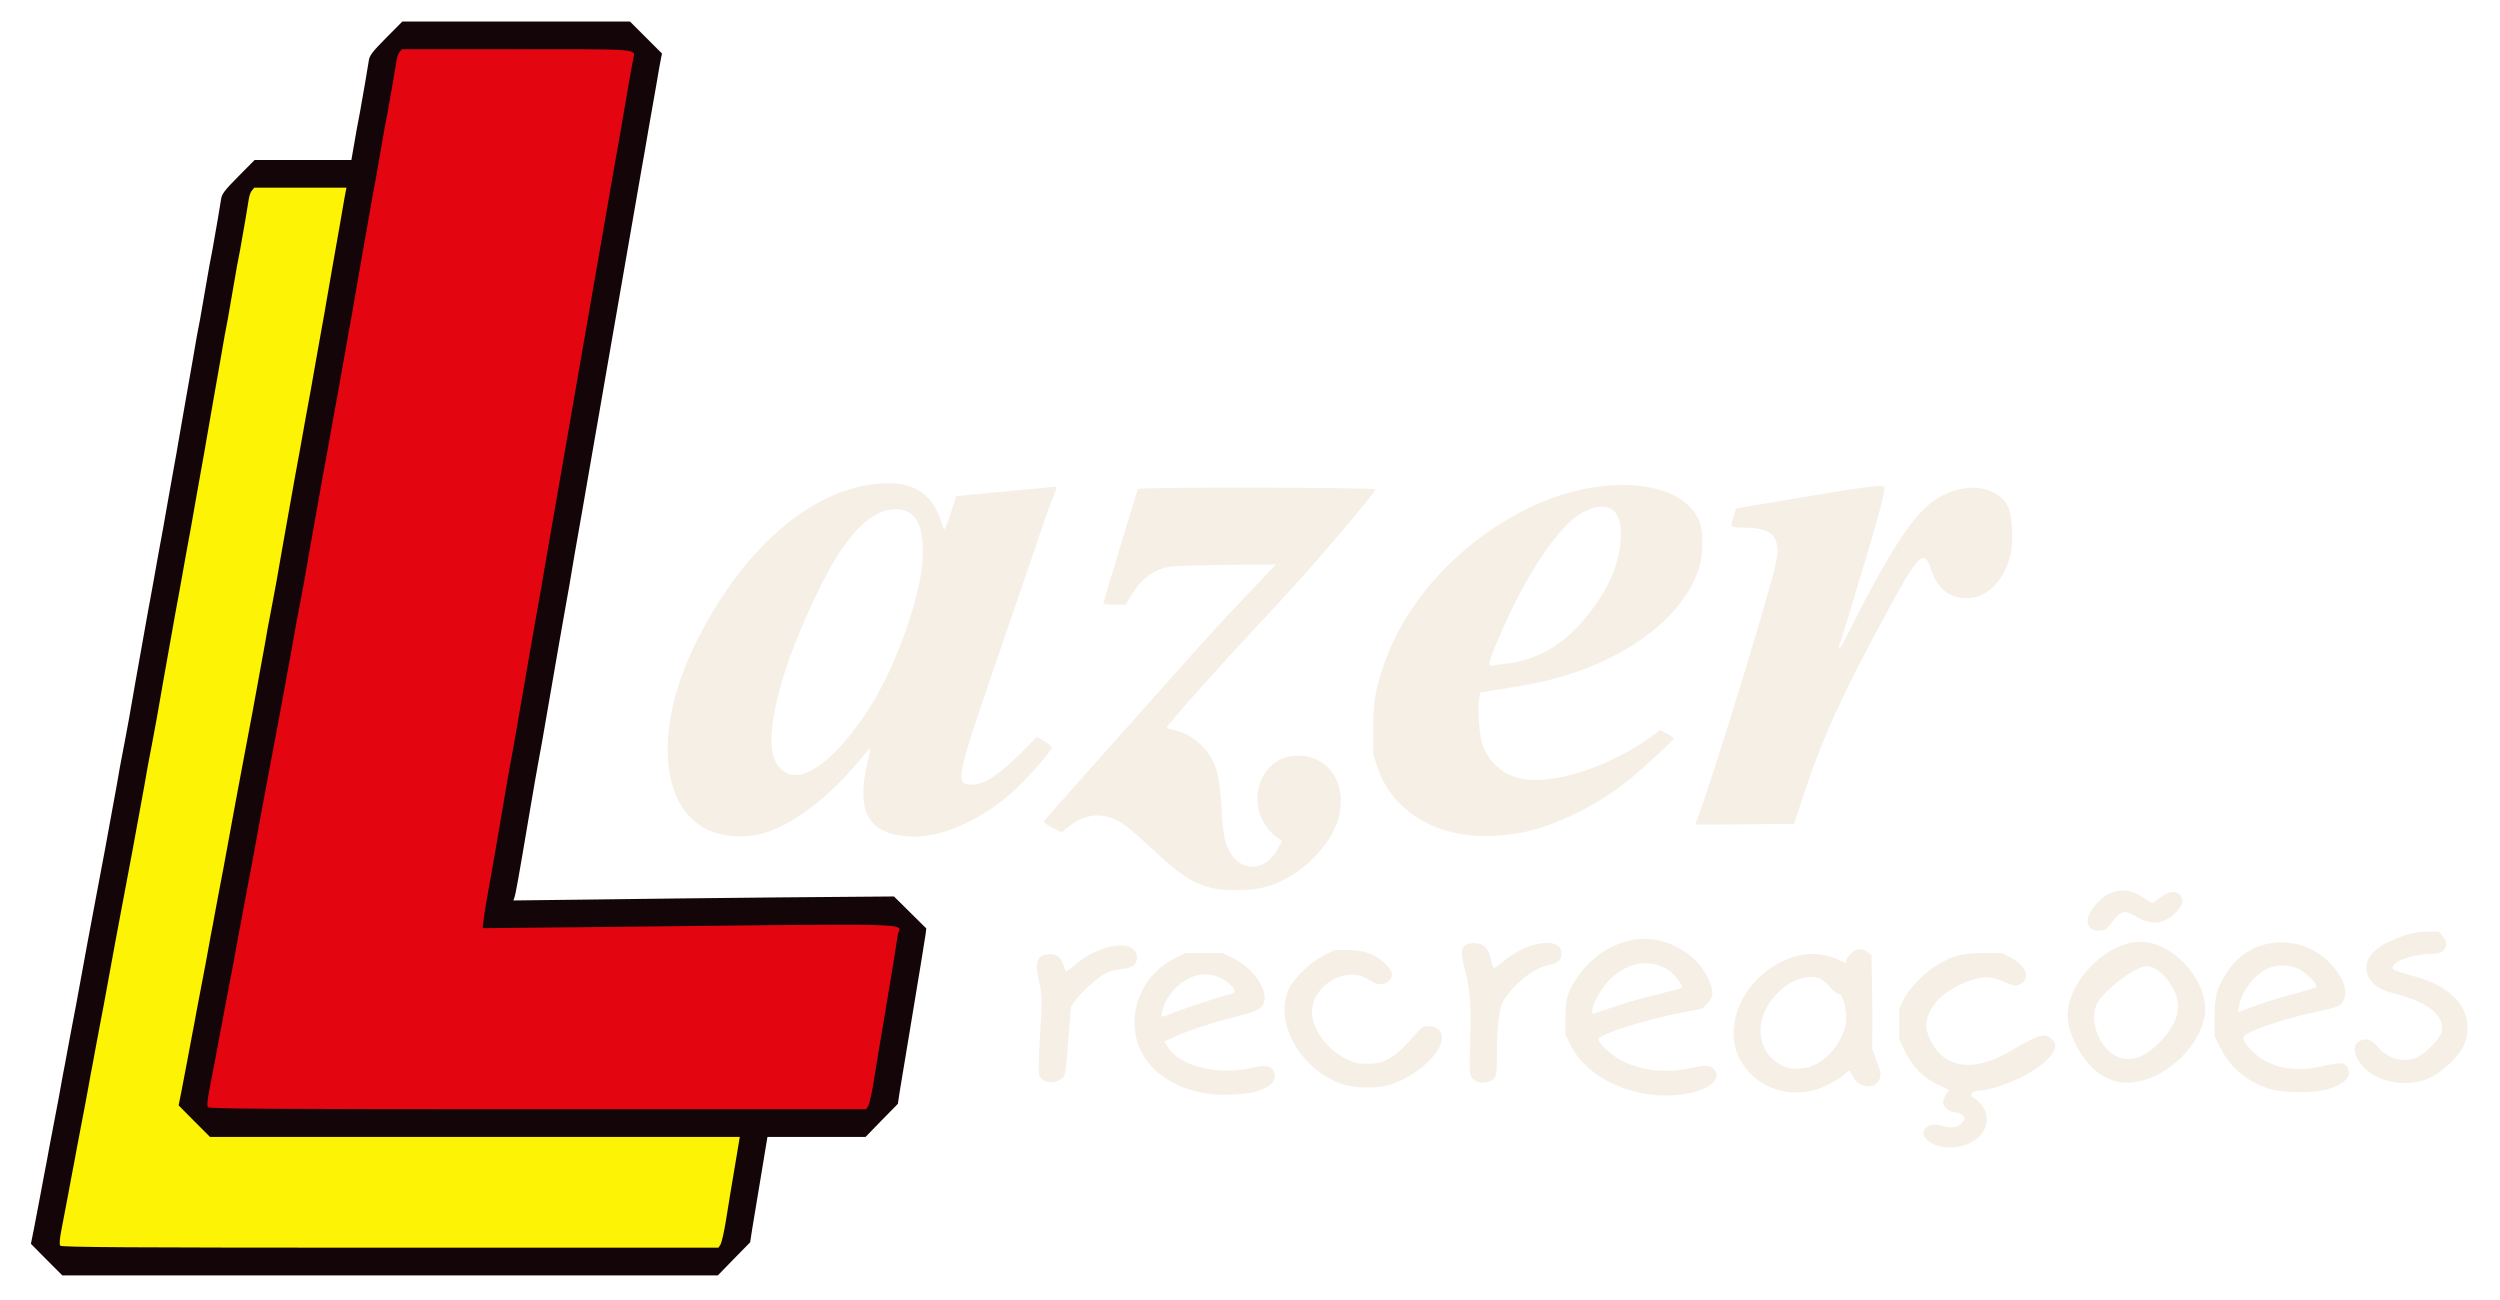
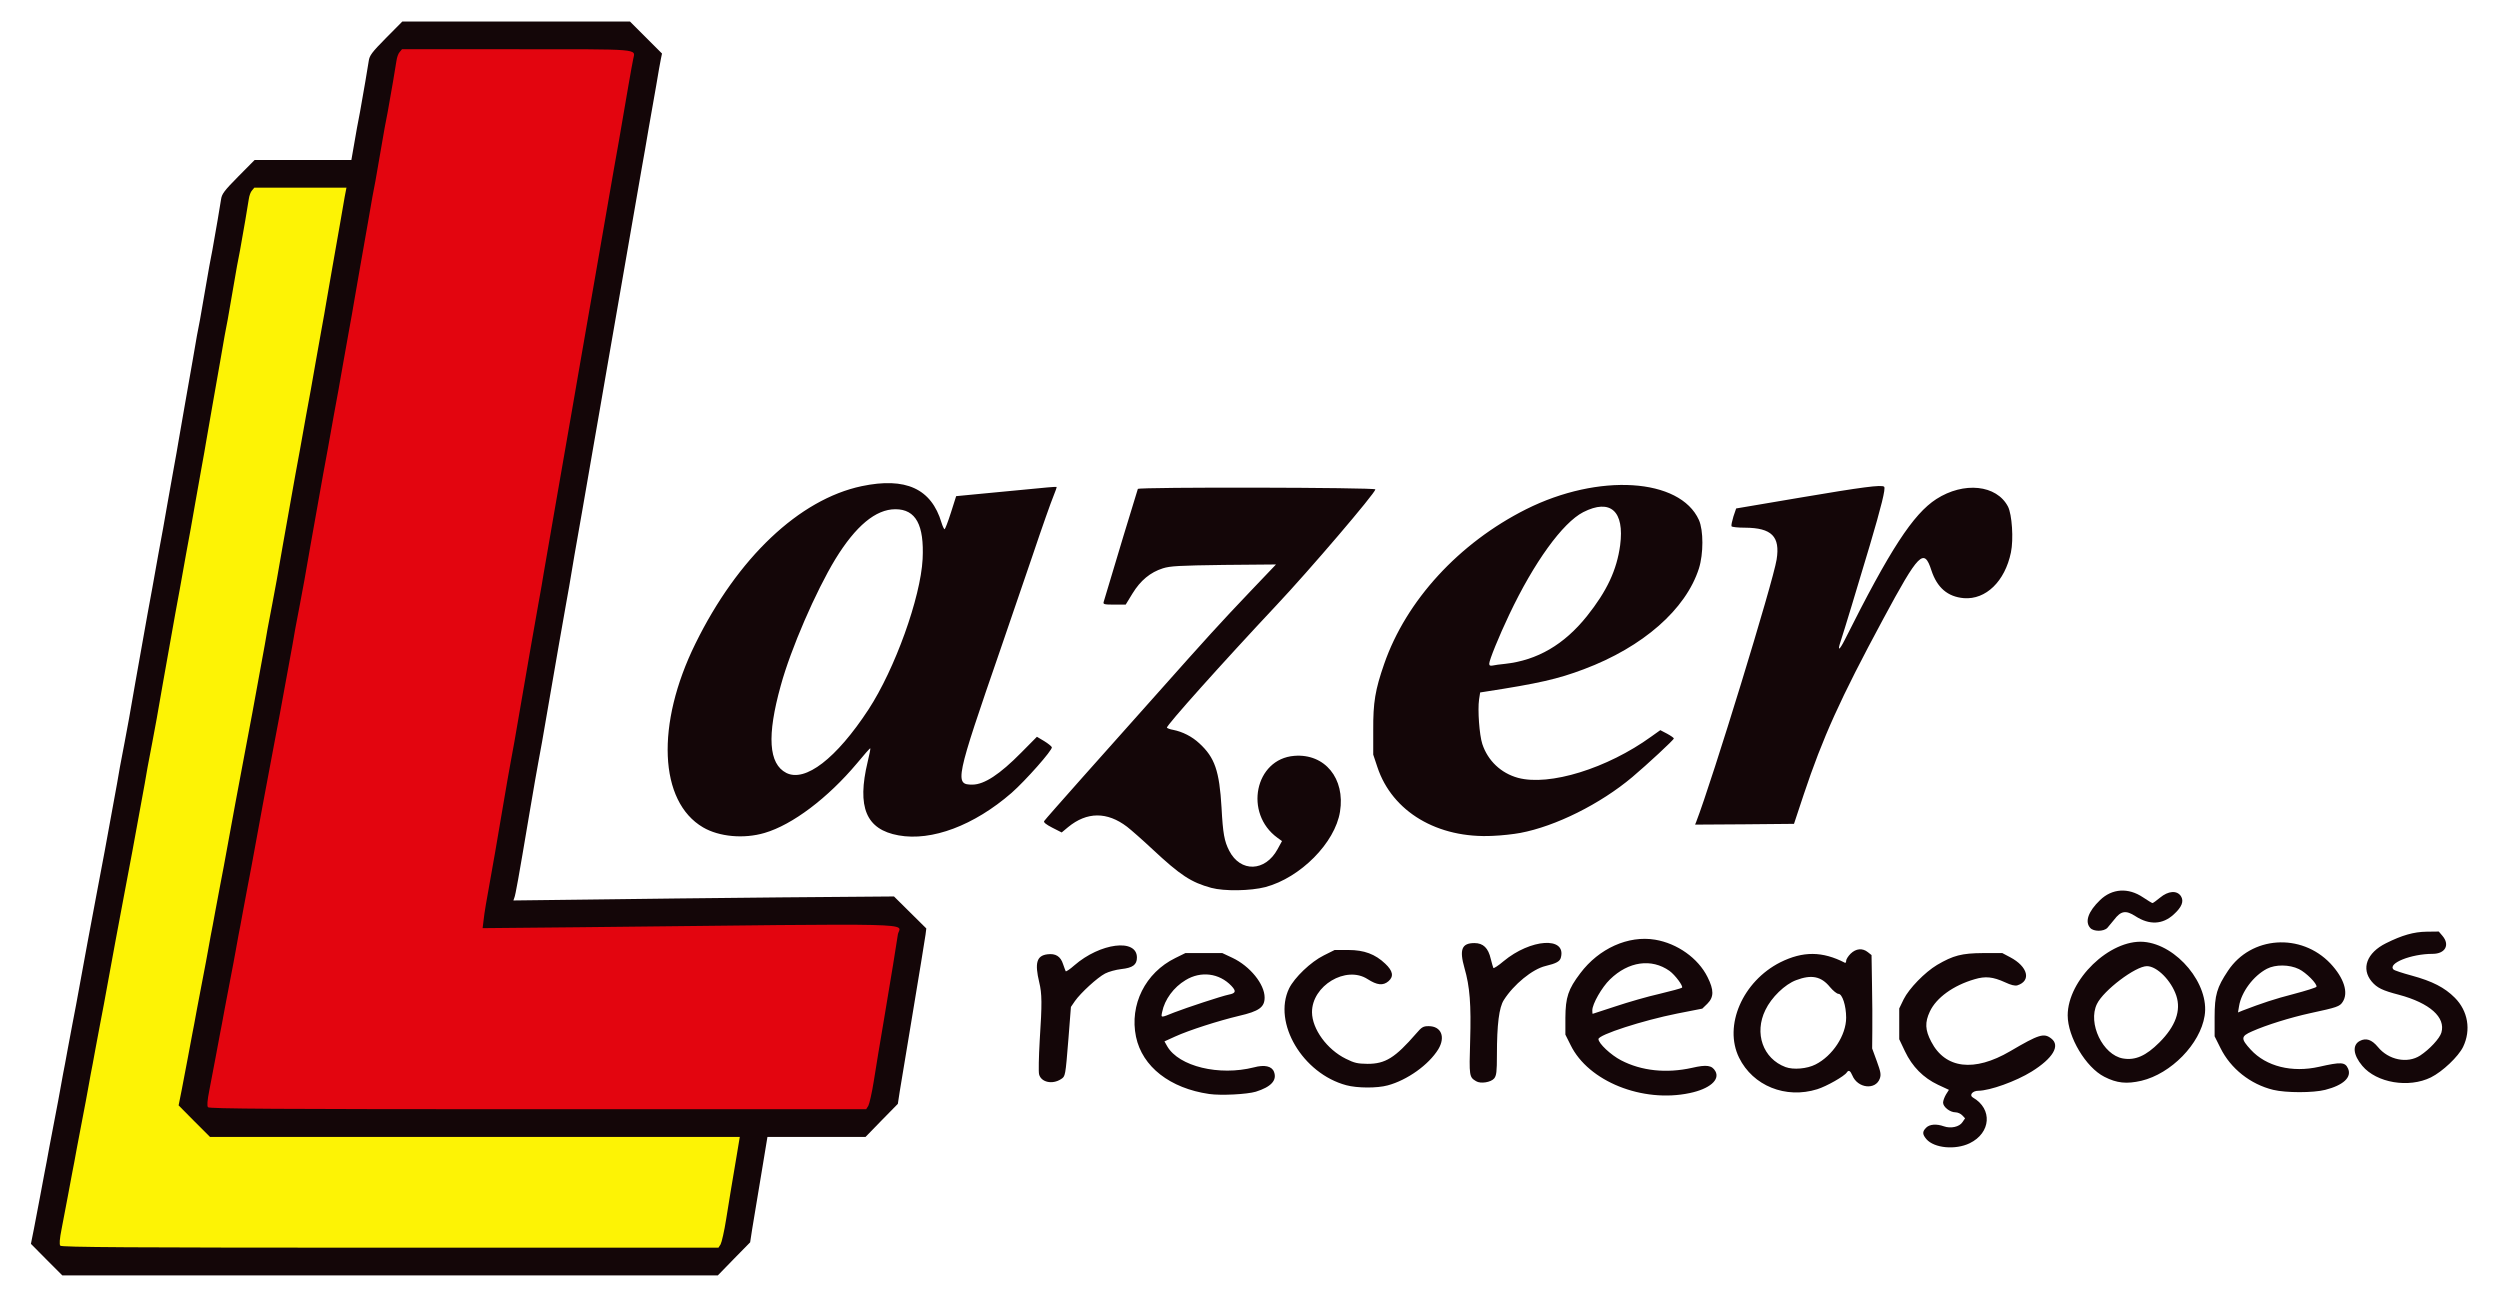
<svg xmlns="http://www.w3.org/2000/svg" viewBox="10 55 1625 845">
  <g transform="translate(-96 90)">
    <path fill="#140608" fill-rule="evenodd" d="M583.1 783.2L593.6 772.5L594.9 764.0C595.7 759.3 598.7 740.9 601.7 723.0C608.0 685.0 610.8 668.0 611.6 662.5L612.1 658.5L601.6 648.1L591.1 637.7L517.3 638.3C476.7 638.7 421.0 639.3 393.6 639.7L343.7 640.3L344.3 638.6C345.1 636.7 347.0 626.1 354.0 584.5C356.7 568.5 359.4 553.0 360.0 550.0C361.1 544.4 362.5 536.6 368.0 504.5C369.7 494.6 372.0 481.3 373.1 475.0C375.0 464.2 375.5 461.4 378.0 447.2C378.6 444.1 379.5 439.0 380.0 436.0C380.5 433.0 382.0 423.9 383.4 415.8C384.8 407.6 387.1 394.4 388.6 386.2C393.6 357.3 395.1 348.4 396.0 343.5C396.5 340.8 398.0 332.0 399.4 324.0C400.8 316.0 403.1 302.8 404.5 294.5C408.9 269.5 412.9 246.5 416.5 225.5C419.7 206.7 422.6 190.1 427.1 164.5C428.2 158.4 430.2 147.1 431.5 139.2C432.9 131.4 435.1 118.6 436.5 110.8C437.8 102.9 439.2 95.0 439.6 93.2L440.3 89.8L429.9 79.4L419.5 69.0L345.5 69.0L271.5 69.0L260.8 79.8C251.7 89.0 250.2 91.1 249.7 94.5C249.2 98.2 246.2 115.4 244.0 127.8C243.4 130.6 242.6 135.4 242.0 138.3C241.5 141.1 240.1 148.9 239.0 155.5C237.9 162.1 236.5 169.9 236.0 172.8C235.4 175.6 234.6 180.4 234.0 183.2C233.5 186.1 232.2 193.7 231.1 200.0C230.0 206.3 227.7 219.4 226.0 229.0C224.3 238.6 222.5 249.0 222.0 252.0C221.5 255.0 220.2 262.7 219.0 269.0C217.9 275.3 216.0 285.7 214.9 292.0C213.8 298.3 212.5 305.8 212.0 308.5C211.5 311.2 210.2 318.6 209.0 324.8C207.9 330.9 206.1 341.1 205.0 347.2C203.8 353.4 202.5 360.8 202.0 363.5C199.1 379.9 196.6 393.5 193.9 409.0C189.9 432.3 189.4 434.7 187.0 447.5C185.8 453.6 184.5 460.9 183.9 463.8C183.4 466.6 182.6 471.4 182.1 474.2C176.1 507.4 170.9 535.4 169.0 545.0C168.5 547.5 165.8 561.9 163.0 577.0C155.3 619.2 154.0 626.1 153.0 631.0C152.5 633.5 151.2 640.7 150.0 647.0C148.9 653.3 147.5 660.5 147.0 663.0C146.6 665.5 145.7 670.2 145.1 673.5C144.5 676.8 143.2 684.0 142.1 689.5C141.0 695.0 139.2 704.7 138.0 711.0C136.9 717.3 135.5 724.5 135.0 727.0C134.5 729.5 133.2 736.5 132.1 742.5C130.9 748.5 129.1 758.0 128.1 763.5L126.1 773.5L136.3 783.8L146.5 794.0L359.5 794.0L572.6 794.0L583.1 783.2Z" />
    <path fill="#FDF305" fill-rule="evenodd" d="M574.4 773.8C575.1 772.5 576.8 765.2 578.0 757.5C579.2 749.8 582.2 731.6 584.7 717.0C589.3 689.6 592.6 669.5 593.6 662.5C594.8 654.7 616.7 655.2 387.1 657.7L323.7 658.3L324.3 653.4C324.9 647.9 326.0 641.6 329.0 625.0C330.2 618.7 333.3 600.5 336.0 584.5C338.7 568.5 341.4 553.0 342.0 550.0C343.1 544.4 344.5 536.6 350.0 504.5C351.7 494.6 354.0 481.3 355.1 475.0C357.0 464.2 357.5 461.4 360.0 447.2C360.6 444.1 361.5 439.0 362.0 436.0C362.5 433.0 364.0 423.8 365.5 415.5C366.9 407.2 369.2 394.0 370.6 386.0C375.7 356.5 377.1 348.4 378.0 343.5C378.5 340.8 380.0 332.0 381.4 324.0C382.8 316.0 385.1 302.8 386.5 294.5C390.9 269.5 394.9 246.5 398.5 225.5C401.7 206.7 404.6 190.1 409.1 164.5C411.0 154.2 412.2 147.2 418.4 111.0C419.8 103.0 421.2 95.0 421.6 93.3C423.0 86.6 427.5 87.0 345.5 87.0L271.3 87.0L269.8 88.8C268.9 89.7 268.0 92.3 267.7 94.5C267.2 98.3 264.1 116.0 262.0 127.8C261.4 130.6 260.6 135.4 260.0 138.2C259.5 141.1 258.1 148.9 257.0 155.5C255.9 162.1 254.5 169.9 254.0 172.8C253.4 175.6 252.6 180.4 252.0 183.3C251.5 186.1 250.2 193.7 249.1 200.0C248.0 206.3 245.7 219.4 244.0 229.0C242.3 238.6 240.5 249.0 240.0 252.0C239.5 255.0 238.2 262.7 237.0 269.0C235.9 275.3 234.0 285.7 232.9 292.0C231.8 298.3 230.5 305.8 230.0 308.5C229.5 311.2 228.2 318.6 227.0 324.8C225.9 330.9 224.1 341.1 223.0 347.2C221.8 353.4 220.5 360.8 220.0 363.5C217.1 379.9 214.6 393.5 211.9 409.0C207.9 432.3 207.4 434.7 205.0 447.5C203.8 453.6 202.5 460.9 201.9 463.8C201.4 466.6 200.6 471.4 200.1 474.2C194.1 507.4 188.9 535.4 187.0 545.0C186.5 547.5 183.8 561.9 181.0 577.0C173.3 619.2 172.0 626.1 171.0 631.0C170.5 633.5 169.2 640.7 168.0 647.0C166.9 653.3 165.5 660.5 165.0 663.0C164.6 665.5 163.7 670.2 163.1 673.5C162.5 676.8 161.2 684.0 160.1 689.5C159.0 695.0 157.2 704.7 156.0 711.0C154.9 717.3 153.5 724.5 153.0 727.0C152.5 729.5 151.2 736.5 150.1 742.5C148.9 748.5 147.1 758.0 146.1 763.5C144.7 770.5 144.5 773.9 145.2 774.7C146.0 775.7 189.3 776.0 359.6 776.0L573.0 776.0L574.4 773.8Z" />
  </g>
  <path fill="#140608" fill-rule="evenodd" d="M583.1 783.2L593.6 772.5L594.9 764.0C595.7 759.3 598.7 740.9 601.7 723.0C608.0 685.0 610.8 668.0 611.6 662.5L612.1 658.5L601.6 648.1L591.1 637.7L517.3 638.3C476.7 638.7 421.0 639.3 393.6 639.7L343.7 640.3L344.3 638.6C345.1 636.7 347.0 626.1 354.0 584.5C356.7 568.5 359.4 553.0 360.0 550.0C361.1 544.4 362.5 536.6 368.0 504.5C369.7 494.6 372.0 481.3 373.1 475.0C375.0 464.2 375.5 461.4 378.0 447.2C378.6 444.1 379.5 439.0 380.0 436.0C380.5 433.0 382.0 423.9 383.4 415.8C384.8 407.6 387.1 394.4 388.6 386.2C393.6 357.3 395.1 348.4 396.0 343.5C396.5 340.8 398.0 332.0 399.4 324.0C400.8 316.0 403.1 302.8 404.5 294.5C408.9 269.5 412.9 246.5 416.5 225.5C419.7 206.7 422.6 190.1 427.1 164.5C428.2 158.4 430.2 147.1 431.5 139.2C432.9 131.4 435.1 118.6 436.5 110.8C437.8 102.9 439.2 95.0 439.6 93.2L440.3 89.8L429.9 79.4L419.5 69.0L345.5 69.0L271.5 69.0L260.8 79.8C251.7 89.0 250.2 91.1 249.7 94.5C249.2 98.2 246.2 115.4 244.0 127.8C243.4 130.6 242.6 135.4 242.0 138.3C241.5 141.1 240.1 148.9 239.0 155.5C237.9 162.1 236.5 169.9 236.0 172.8C235.4 175.6 234.6 180.4 234.0 183.2C233.5 186.1 232.2 193.7 231.1 200.0C230.0 206.3 227.7 219.4 226.0 229.0C224.3 238.6 222.5 249.0 222.0 252.0C221.5 255.0 220.2 262.7 219.0 269.0C217.9 275.3 216.0 285.7 214.9 292.0C213.8 298.3 212.5 305.8 212.0 308.5C211.5 311.2 210.2 318.6 209.0 324.8C207.9 330.9 206.1 341.1 205.0 347.2C203.8 353.4 202.5 360.8 202.0 363.5C199.1 379.9 196.6 393.5 193.9 409.0C189.9 432.3 189.4 434.7 187.0 447.5C185.8 453.6 184.5 460.9 183.9 463.8C183.4 466.6 182.6 471.4 182.1 474.2C176.1 507.4 170.9 535.4 169.0 545.0C168.5 547.5 165.8 561.9 163.0 577.0C155.3 619.2 154.0 626.1 153.0 631.0C152.5 633.5 151.2 640.7 150.0 647.0C148.9 653.3 147.5 660.5 147.0 663.0C146.6 665.5 145.7 670.2 145.1 673.5C144.5 676.8 143.2 684.0 142.1 689.5C141.0 695.0 139.2 704.7 138.0 711.0C136.9 717.3 135.5 724.5 135.0 727.0C134.5 729.5 133.2 736.5 132.1 742.5C130.9 748.5 129.1 758.0 128.1 763.5L126.1 773.5L136.3 783.8L146.5 794.0L359.5 794.0L572.6 794.0L583.1 783.2Z" />
  <path fill="#E3050F" fill-rule="evenodd" d="M574.4 773.8C575.1 772.5 576.8 765.2 578.0 757.5C579.2 749.8 582.2 731.6 584.7 717.0C589.3 689.6 592.6 669.5 593.6 662.5C594.8 654.7 616.7 655.2 387.1 657.7L323.7 658.3L324.3 653.4C324.9 647.9 326.0 641.6 329.0 625.0C330.2 618.7 333.3 600.5 336.0 584.5C338.7 568.5 341.4 553.0 342.0 550.0C343.1 544.4 344.5 536.6 350.0 504.5C351.7 494.6 354.0 481.3 355.1 475.0C357.0 464.2 357.5 461.4 360.0 447.2C360.6 444.1 361.5 439.0 362.0 436.0C362.5 433.0 364.0 423.8 365.5 415.5C366.9 407.2 369.2 394.0 370.6 386.0C375.7 356.5 377.1 348.4 378.0 343.5C378.5 340.8 380.0 332.0 381.4 324.0C382.8 316.0 385.1 302.8 386.5 294.5C390.9 269.5 394.9 246.5 398.5 225.5C401.7 206.7 404.6 190.1 409.1 164.5C411.0 154.2 412.2 147.2 418.4 111.0C419.8 103.0 421.2 95.0 421.6 93.3C423.0 86.6 427.5 87.0 345.5 87.0L271.3 87.0L269.8 88.8C268.9 89.7 268.0 92.3 267.7 94.5C267.2 98.3 264.1 116.0 262.0 127.8C261.4 130.6 260.6 135.4 260.0 138.2C259.5 141.1 258.1 148.9 257.0 155.5C255.9 162.1 254.5 169.9 254.0 172.8C253.4 175.6 252.6 180.4 252.0 183.3C251.5 186.1 250.2 193.7 249.1 200.0C248.0 206.3 245.7 219.4 244.0 229.0C242.3 238.6 240.5 249.0 240.0 252.0C239.5 255.0 238.2 262.7 237.0 269.0C235.9 275.3 234.0 285.7 232.9 292.0C231.8 298.3 230.5 305.8 230.0 308.5C229.5 311.2 228.2 318.6 227.0 324.8C225.9 330.9 224.1 341.1 223.0 347.2C221.8 353.4 220.5 360.8 220.0 363.5C217.1 379.9 214.6 393.5 211.9 409.0C207.9 432.3 207.4 434.7 205.0 447.5C203.8 453.6 202.5 460.9 201.9 463.8C201.4 466.6 200.6 471.4 200.1 474.2C194.1 507.4 188.9 535.4 187.0 545.0C186.5 547.5 183.8 561.9 181.0 577.0C173.3 619.2 172.0 626.1 171.0 631.0C170.5 633.5 169.2 640.7 168.0 647.0C166.9 653.3 165.5 660.5 165.0 663.0C164.6 665.5 163.7 670.2 163.1 673.5C162.5 676.8 161.2 684.0 160.1 689.5C159.0 695.0 157.2 704.7 156.0 711.0C154.9 717.3 153.5 724.5 153.0 727.0C152.5 729.5 151.2 736.5 150.1 742.5C148.9 748.5 147.1 758.0 146.1 763.5C144.7 770.5 144.5 773.9 145.2 774.7C146.0 775.7 189.3 776.0 359.6 776.0L573.0 776.0L574.4 773.8Z" />
-   <path fill="#F6EFE6" fill-rule="evenodd" d="M832.5 631.6C855.3 625.5 877.8 602.8 881.0 582.6C884.5 561.0 871.1 544.7 851.3 546.3C825.7 548.3 818.4 583.7 840.4 599.6L843.3 601.7L840.4 607.0C832.4 621.7 816.3 622.2 809.0 608.0C805.8 601.8 804.9 596.8 804.0 580.0C802.6 556.0 799.6 547.4 789.6 538.2C784.8 533.7 778.6 530.6 772.5 529.4C770.6 529.1 768.8 528.4 768.5 528.0C767.8 526.9 804.7 485.7 839.6 448.5C861.0 425.8 904.0 375.4 904.0 373.1C904.0 371.8 750.4 371.5 749.6 372.8C749.3 373.4 732.4 429.2 727.4 446.2C726.9 447.8 727.7 448.0 734.3 448.0L741.7 448.0L746.1 440.8C751.3 432.3 757.7 427.0 765.9 424.4C770.7 422.9 776.4 422.6 805.4 422.2L839.4 421.9L822.9 439.2C802.8 460.3 794.3 469.7 762.9 505.0C749.4 520.1 727.4 544.9 713.9 560.0C700.5 575.1 689.1 588.0 688.7 588.7C688.2 589.5 689.9 590.9 694.0 593.0L700.1 596.1L704.3 592.6C716.5 582.6 729.6 582.5 742.6 592.4C745.3 594.5 752.7 601.0 759.0 606.9C777.3 624.0 784.2 628.5 797.3 632.1C805.9 634.4 822.8 634.1 832.5 631.6ZM507.0 596.4C525.1 591.1 548.1 573.7 567.0 551.2C571.6 545.6 575.5 541.2 575.7 541.4C575.9 541.6 575.1 545.5 574.0 550.1C566.9 579.7 572.9 594.2 594.1 598.0C615.6 601.9 643.1 591.6 667.5 570.4C676.6 562.4 694.3 542.4 693.7 540.7C693.5 540.1 691.3 538.3 688.7 536.7L684.0 533.9L673.8 544.2C659.8 558.4 649.8 564.9 642.2 565.0C630.3 565.1 630.9 562.2 660.5 476.5C665.8 461.1 675.1 433.9 681.2 416.0C687.2 398.1 693.3 380.9 694.7 377.6C696.0 374.4 697.0 371.6 696.8 371.5C696.6 371.3 687.9 372.0 677.5 373.1C667.0 374.1 652.4 375.5 645.0 376.2L631.5 377.5L628.1 388.2C626.2 394.2 624.3 399.0 624.0 399.0C623.6 399.0 622.7 397.1 622.0 394.8C615.4 372.6 598.7 365.0 570.1 371.0C529.5 379.6 489.4 417.6 462.0 473.4C436.2 525.8 438.3 576.0 467.0 592.8C477.4 598.9 493.5 600.4 507.0 596.4ZM998.2 596.4C1021.1 592.1 1050.2 577.6 1071.0 560.1C1080.6 552.0 1098.0 535.9 1098.0 535.0C1098.0 534.6 1096.0 533.2 1093.6 531.9L1089.2 529.6L1083.3 533.8C1054.7 554.5 1017.1 566.1 996.7 560.6C985.7 557.6 977.1 549.5 973.5 538.6C971.6 532.8 970.4 516.5 971.4 509.6L972.1 505.1L975.3 504.6C1009.7 499.3 1022.6 496.4 1039.5 490.0C1077.9 475.6 1105.8 451.1 1114.3 424.5C1117.3 415.0 1117.3 399.7 1114.3 393.0C1102.0 365.7 1049.1 362.4 1002.0 386.0C958.4 407.9 924.0 445.3 909.7 486.6C903.9 503.3 902.5 511.5 902.6 529.5L902.6 545.5L905.3 553.6C914.9 582.6 944.4 600.2 980.5 598.3C986.0 598.1 994.0 597.2 998.2 596.4ZM1182.4 571.5C1194.8 534.4 1206.0 509.5 1234.0 457.5C1257.3 414.2 1260.6 410.9 1265.4 425.7C1269.1 437.0 1276.0 442.9 1286.5 443.8C1300.8 444.9 1313.2 432.9 1317.1 414.1C1318.9 405.5 1317.8 389.4 1315.2 384.3C1307.8 370.1 1286.5 367.9 1268.6 379.4C1253.5 389.2 1238.5 412.2 1209.1 470.9C1205.5 478.0 1204.2 478.5 1206.4 471.9C1208.6 465.3 1217.0 437.6 1225.4 409.4C1232.8 384.4 1235.8 372.4 1234.7 371.4C1233.3 369.9 1220.0 371.7 1181.0 378.3L1138.5 385.5L1136.7 390.8C1135.8 393.8 1135.2 396.6 1135.5 397.1C1135.9 397.6 1139.8 398.0 1144.3 398.0C1161.6 398.1 1167.2 403.7 1164.8 418.7C1162.6 433.0 1122.9 562.4 1112.5 589.3L1111.8 591.0L1143.9 590.8L1176.1 590.5L1182.4 571.5ZM521.1 557.4C509.6 551.5 508.4 533.3 517.5 500.6C524.0 476.8 540.3 439.3 553.0 418.4C566.2 396.9 579.2 386.0 592.0 386.0C605.3 386.0 610.8 396.2 609.7 418.4C608.4 443.4 591.7 489.9 574.5 516.2C553.6 548.1 533.4 563.6 521.1 557.4ZM978.0 486.4C978.0 484.1 984.3 468.6 991.0 454.5C1007.1 420.5 1025.7 394.8 1039.1 387.9C1056.8 378.9 1066.0 387.2 1063.1 409.4C1060.9 425.6 1054.5 439.2 1041.5 455.5C1026.7 474.0 1009.2 484.2 988.3 486.5C985.1 486.8 981.5 487.3 980.2 487.6C978.6 487.9 978.0 487.6 978.0 486.4Z" />
-   <path fill="#F6EFE6" fill-rule="evenodd" d="M1290.3 798.1C1304.1 791.4 1305.3 775.8 1292.4 768.4C1289.8 766.9 1292.1 764.0 1295.9 764.0C1303.5 763.9 1320.3 757.9 1330.6 751.5C1344.4 742.9 1349.3 734.7 1343.4 730.1C1338.6 726.3 1335.5 727.2 1316.6 738.3C1293.2 752.0 1274.4 749.7 1265.3 732.1C1261.3 724.5 1261.1 719.5 1264.4 712.5C1268.6 703.5 1279.7 695.5 1293.5 691.5C1300.5 689.4 1305.4 689.9 1313.3 693.5C1317.1 695.3 1319.7 695.9 1321.2 695.5C1330.5 692.6 1328.2 683.3 1316.6 677.2L1311.5 674.5L1299.0 674.5C1285.1 674.6 1279.7 676.0 1269.1 682.2C1261.1 687.0 1250.9 697.5 1247.4 704.5L1244.5 710.5L1244.5 720.5L1244.5 730.5L1248.2 738.3C1253.0 748.4 1260.2 755.6 1269.7 760.1L1276.8 763.4L1274.9 766.4C1273.9 768.1 1273.0 770.5 1273.0 771.7C1273.0 774.5 1277.5 778.0 1281.0 778.0C1282.5 778.0 1284.5 778.9 1285.5 780.0L1287.3 781.9L1285.6 784.4C1283.6 787.5 1278.0 788.7 1273.5 787.1C1268.7 785.4 1264.3 785.7 1262.0 788.0C1259.4 790.6 1259.5 792.3 1262.2 795.5C1267.3 801.3 1281.0 802.6 1290.3 798.1ZM826.3 764.6C836.2 761.5 840.2 757.2 838.1 751.7C836.7 748.0 832.0 746.9 825.0 748.8C802.5 754.5 776.3 748.2 768.7 735.1L766.9 731.9L773.7 728.8C782.9 724.6 802.0 718.5 815.4 715.3C828.4 712.3 832.0 709.7 832.0 703.4C832.0 694.7 822.5 683.0 811.1 677.6L804.5 674.5L792.5 674.5L780.5 674.5L774.0 677.7C754.4 687.3 744.1 708.1 748.4 728.9C752.5 748.4 770.5 762.4 796.0 766.1C803.7 767.2 820.6 766.3 826.3 764.6ZM1108.3 765.5C1121.2 762.8 1128.1 756.9 1125.0 751.3C1122.8 747.4 1119.3 746.9 1109.8 749.1C1093.2 752.8 1076.9 751.1 1063.7 744.2C1057.1 740.8 1049.0 733.2 1049.0 730.4C1049.0 727.6 1077.7 718.3 1100.2 713.8L1116.5 710.6L1119.8 707.4C1124.1 703.1 1124.1 698.5 1119.9 690.1C1113.8 677.8 1100.2 668.2 1085.8 665.8C1068.4 662.9 1049.3 671.5 1037.2 687.6C1029.3 698.0 1027.6 703.3 1027.5 716.5L1027.5 727.5L1030.9 734.3C1042.4 757.9 1077.6 772.0 1108.3 765.5ZM1191.2 763.0C1197.3 761.1 1208.9 754.5 1210.4 752.1C1211.6 750.3 1212.7 750.9 1214.0 754.0C1217.5 762.5 1229.2 763.7 1231.9 756.0C1232.8 753.4 1232.4 751.6 1229.9 744.7L1226.9 736.5L1227.0 725.0C1227.1 718.7 1227.0 705.0 1226.8 694.7L1226.5 675.8L1224.1 673.9C1220.6 671.1 1216.4 671.5 1212.9 674.9C1211.3 676.5 1210.0 678.6 1210.0 679.5C1210.0 680.4 1209.7 681.0 1209.2 680.8C1194.5 673.2 1181.9 673.2 1167.2 680.5C1142.7 692.9 1130.2 721.7 1140.4 742.5C1149.4 760.8 1170.7 769.4 1191.2 763.0ZM1521.4 763.4C1533.2 760.4 1538.8 755.2 1536.2 749.5C1534.3 745.3 1531.6 745.2 1517.5 748.4C1499.8 752.4 1483.0 748.2 1473.0 737.3C1466.4 730.1 1466.5 728.6 1473.8 725.4C1483.2 721.2 1498.8 716.4 1511.5 713.6C1529.2 709.8 1530.8 709.2 1532.7 706.3C1536.7 700.3 1533.6 690.7 1524.8 681.3C1505.7 661.2 1473.2 663.4 1458.2 686.0C1451.0 696.8 1449.5 701.7 1449.5 716.1L1449.5 728.6L1453.3 736.2C1459.9 749.6 1472.8 759.8 1487.6 763.4C1495.8 765.4 1513.7 765.4 1521.4 763.4ZM912.0 760.5C924.7 757.1 938.7 747.1 944.9 737.0C949.7 729.0 946.8 722.0 938.6 722.0C935.1 722.0 934.1 722.6 930.6 726.7C916.8 742.6 910.5 746.5 898.9 746.5C892.4 746.4 890.4 746.0 884.8 743.2C872.6 737.2 862.9 723.9 862.8 713.0C862.7 695.7 884.9 682.4 898.9 691.4C905.1 695.4 909.0 695.8 912.5 692.8C916.1 689.7 915.4 686.1 910.4 681.4C903.9 675.2 896.7 672.5 886.5 672.5L877.5 672.5L870.5 676.0C862.0 680.2 851.4 690.4 847.9 697.5C837.2 719.8 856.7 752.8 885.1 760.4C892.1 762.3 905.1 762.4 912.0 760.5ZM699.7 756.4C702.5 754.6 702.5 754.7 704.5 730.0L706.1 709.5L708.7 705.7C712.4 700.4 723.3 690.4 728.3 687.8C730.6 686.6 735.3 685.3 738.8 684.9C746.3 684.1 749.0 682.1 749.0 677.4C749.0 664.8 725.1 667.9 708.3 682.5C705.5 685.0 702.9 686.7 702.7 686.3C702.5 685.8 701.7 683.8 701.0 681.7C699.4 676.6 696.1 674.6 690.8 675.3C683.8 676.2 682.5 680.9 685.5 693.5C687.3 700.9 687.4 707.2 685.8 731.5C685.2 742.0 685.0 751.8 685.4 753.3C686.7 758.5 694.1 760.1 699.7 756.4ZM981.2 756.0C982.7 754.1 983.0 751.7 983.0 740.6C983.0 720.9 984.4 709.8 987.5 705.0C993.9 694.9 1006.1 684.9 1014.6 682.9C1021.7 681.2 1024.0 679.9 1024.6 677.3C1028.1 663.6 1004.9 665.2 987.3 679.8C983.9 682.7 980.9 684.6 980.7 684.2C980.5 683.8 979.7 681.2 979.0 678.3C977.4 671.2 974.1 668.0 968.4 668.0C960.1 668.0 958.5 672.2 961.9 684.2C965.4 696.3 966.3 707.9 965.6 731.5C964.9 754.7 965.0 755.1 969.5 757.8C972.4 759.6 979.1 758.5 981.2 756.0ZM1401.9 757.5C1421.2 752.9 1440.1 733.6 1443.0 715.3C1446.4 694.9 1425.0 669.0 1403.4 667.2C1381.3 665.5 1354.0 691.9 1354.0 715.0C1354.0 729.0 1365.8 748.8 1377.8 754.9C1386.0 759.1 1392.3 759.7 1401.9 757.5ZM1590.1 755.3C1597.7 751.5 1607.9 741.8 1611.0 735.5C1616.3 724.5 1614.2 712.1 1605.6 703.5C1599.0 696.9 1591.1 692.8 1577.5 689.1C1571.6 687.5 1566.4 685.8 1565.8 685.2C1561.8 681.2 1577.2 675.0 1591.2 675.0C1599.4 675.0 1602.6 669.2 1597.6 663.3L1595.2 660.5L1587.3 660.6C1579.0 660.7 1571.3 662.9 1560.9 668.1C1548.4 674.3 1544.6 684.6 1551.6 693.0C1555.1 697.1 1558.5 698.8 1569.3 701.6C1589.4 707.0 1599.8 716.3 1596.9 726.2C1595.8 730.0 1589.2 737.1 1583.1 741.1C1574.8 746.5 1562.5 744.0 1555.6 735.5C1551.6 730.7 1547.9 729.5 1543.9 731.6C1538.9 734.2 1539.5 740.7 1545.5 747.8C1554.8 758.9 1575.7 762.4 1590.1 755.3ZM1170.6 748.6C1155.9 743.1 1150.1 726.6 1157.5 711.5C1161.4 703.3 1170.2 694.8 1177.5 692.1C1187.5 688.3 1193.8 689.6 1199.5 696.6C1201.5 699.0 1204.0 701.0 1205.0 701.0C1207.5 701.0 1210.0 708.7 1210.0 716.5C1210.0 727.9 1201.2 741.3 1190.1 746.9C1184.7 749.7 1175.7 750.5 1170.6 748.6ZM1389.9 743.0C1376.8 740.7 1366.9 720.1 1373.0 707.6C1377.3 698.7 1398.1 683.0 1405.5 683.0C1412.0 683.0 1421.3 692.3 1424.6 702.2C1427.8 711.9 1424.1 722.1 1413.6 732.6C1404.9 741.3 1397.9 744.4 1389.9 743.0ZM765.4 712.8C767.0 704.7 772.9 696.7 780.6 692.1C790.5 686.0 802.5 687.5 810.4 695.8C813.7 699.3 813.3 700.6 808.7 701.5C803.9 702.5 781.5 709.9 773.2 713.1C764.3 716.7 764.6 716.7 765.4 712.8ZM1045.0 711.7C1045.0 707.6 1051.2 696.7 1056.5 691.6C1068.5 679.9 1083.5 677.8 1095.2 686.1C1098.9 688.8 1104.3 696.1 1103.3 697.0C1102.8 697.4 1096.3 699.2 1088.7 701.0C1081.1 702.7 1068.3 706.4 1060.2 709.1C1052.1 711.8 1045.4 714.0 1045.2 714.0C1045.1 714.0 1045.0 712.9 1045.0 711.7ZM1465.4 708.9C1466.9 699.8 1474.7 689.3 1483.5 684.7C1489.1 681.8 1498.1 681.9 1504.3 684.9C1509.0 687.2 1516.3 694.5 1515.7 696.4C1515.5 696.9 1508.9 699.0 1500.9 701.1C1488.5 704.3 1480.4 707.0 1467.6 711.9L1464.7 713.1L1465.4 708.9ZM1379.8 658.1C1380.7 657.1 1382.7 654.7 1384.2 652.8C1388.6 647.0 1391.8 646.5 1398.0 650.5C1407.1 656.4 1415.7 656.0 1422.9 649.4C1428.2 644.6 1429.7 640.8 1427.6 637.5C1425.0 633.6 1419.4 634.0 1414.0 638.5C1411.7 640.4 1409.5 642.0 1409.1 642.0C1408.8 642.0 1406.0 640.3 1403.0 638.3C1393.4 631.8 1382.8 632.5 1375.0 640.1C1367.3 647.5 1365.0 654.2 1368.7 658.2C1370.9 660.6 1377.4 660.6 1379.8 658.1Z" />
+   <path fill="#140608" fill-rule="evenodd" d="M832.5 631.6C855.3 625.5 877.8 602.8 881.0 582.6C884.5 561.0 871.1 544.7 851.3 546.3C825.7 548.3 818.4 583.7 840.4 599.6L843.3 601.7L840.4 607.0C832.4 621.7 816.3 622.2 809.0 608.0C805.8 601.8 804.9 596.8 804.0 580.0C802.6 556.0 799.6 547.4 789.6 538.2C784.8 533.7 778.6 530.6 772.5 529.4C770.6 529.1 768.8 528.4 768.5 528.0C767.8 526.9 804.7 485.7 839.6 448.5C861.0 425.8 904.0 375.4 904.0 373.1C904.0 371.8 750.4 371.5 749.6 372.8C749.3 373.4 732.4 429.2 727.4 446.2C726.9 447.8 727.7 448.0 734.3 448.0L741.7 448.0L746.1 440.8C751.3 432.3 757.7 427.0 765.9 424.4C770.7 422.9 776.4 422.6 805.4 422.2L839.4 421.9L822.9 439.2C802.8 460.3 794.3 469.7 762.9 505.0C749.4 520.1 727.4 544.9 713.9 560.0C700.5 575.1 689.1 588.0 688.7 588.7C688.2 589.5 689.9 590.9 694.0 593.0L700.1 596.1L704.3 592.6C716.5 582.6 729.6 582.5 742.6 592.4C745.3 594.5 752.7 601.0 759.0 606.9C777.3 624.0 784.2 628.5 797.3 632.1C805.9 634.4 822.8 634.1 832.5 631.6ZM507.0 596.4C525.1 591.1 548.1 573.7 567.0 551.2C571.6 545.6 575.5 541.2 575.7 541.4C575.9 541.6 575.1 545.5 574.0 550.1C566.9 579.7 572.9 594.2 594.1 598.0C615.6 601.9 643.1 591.6 667.5 570.4C676.6 562.4 694.3 542.4 693.7 540.7C693.5 540.1 691.3 538.3 688.7 536.7L684.0 533.9L673.8 544.2C659.8 558.4 649.8 564.9 642.2 565.0C630.3 565.1 630.9 562.2 660.5 476.5C665.8 461.1 675.1 433.9 681.2 416.0C687.2 398.1 693.3 380.9 694.7 377.6C696.0 374.4 697.0 371.6 696.8 371.5C696.6 371.3 687.9 372.0 677.5 373.1C667.0 374.1 652.4 375.5 645.0 376.2L631.5 377.5L628.1 388.2C626.2 394.2 624.3 399.0 624.0 399.0C623.6 399.0 622.7 397.1 622.0 394.8C615.4 372.6 598.7 365.0 570.1 371.0C529.5 379.6 489.4 417.6 462.0 473.4C436.2 525.8 438.3 576.0 467.0 592.8C477.4 598.9 493.5 600.4 507.0 596.4ZM998.2 596.4C1021.1 592.1 1050.2 577.6 1071.0 560.1C1080.6 552.0 1098.0 535.9 1098.0 535.0C1098.0 534.6 1096.0 533.2 1093.6 531.9L1089.2 529.6L1083.3 533.8C1054.7 554.5 1017.1 566.1 996.7 560.6C985.7 557.6 977.1 549.5 973.5 538.6C971.6 532.8 970.4 516.5 971.4 509.6L972.1 505.1L975.3 504.6C1009.7 499.3 1022.6 496.4 1039.5 490.0C1077.9 475.6 1105.8 451.1 1114.3 424.5C1117.3 415.0 1117.3 399.7 1114.3 393.0C1102.0 365.7 1049.1 362.4 1002.0 386.0C958.4 407.9 924.0 445.3 909.7 486.6C903.9 503.3 902.5 511.5 902.6 529.5L902.6 545.5L905.3 553.6C914.9 582.6 944.4 600.2 980.5 598.3C986.0 598.1 994.0 597.2 998.2 596.4ZM1182.4 571.5C1194.8 534.4 1206.0 509.5 1234.0 457.5C1257.3 414.2 1260.6 410.9 1265.4 425.7C1269.1 437.0 1276.0 442.9 1286.5 443.8C1300.8 444.9 1313.2 432.9 1317.1 414.1C1318.9 405.5 1317.8 389.4 1315.2 384.3C1307.8 370.1 1286.5 367.9 1268.6 379.4C1253.5 389.2 1238.5 412.2 1209.1 470.9C1205.5 478.0 1204.2 478.5 1206.4 471.9C1208.6 465.3 1217.0 437.6 1225.4 409.4C1232.8 384.4 1235.8 372.4 1234.7 371.4C1233.3 369.9 1220.0 371.7 1181.0 378.3L1138.5 385.5L1136.7 390.8C1135.8 393.8 1135.2 396.6 1135.5 397.1C1135.9 397.6 1139.8 398.0 1144.3 398.0C1161.6 398.1 1167.2 403.7 1164.8 418.7C1162.6 433.0 1122.9 562.4 1112.5 589.3L1111.8 591.0L1143.9 590.8L1176.1 590.5L1182.4 571.5ZM521.1 557.4C509.6 551.5 508.4 533.3 517.5 500.6C524.0 476.8 540.3 439.3 553.0 418.4C566.2 396.9 579.2 386.0 592.0 386.0C605.3 386.0 610.8 396.2 609.7 418.4C608.4 443.4 591.7 489.9 574.5 516.2C553.6 548.1 533.4 563.6 521.1 557.4ZM978.0 486.4C978.0 484.1 984.3 468.6 991.0 454.5C1007.1 420.5 1025.7 394.8 1039.1 387.9C1056.8 378.9 1066.0 387.2 1063.1 409.4C1060.9 425.6 1054.5 439.2 1041.5 455.5C1026.7 474.0 1009.2 484.2 988.3 486.5C985.1 486.8 981.5 487.3 980.2 487.6C978.6 487.9 978.0 487.6 978.0 486.4Z" />
+   <path fill="#140608" fill-rule="evenodd" d="M1290.3 798.1C1304.1 791.4 1305.3 775.8 1292.4 768.4C1289.8 766.9 1292.1 764.0 1295.9 764.0C1303.5 763.9 1320.3 757.9 1330.6 751.5C1344.4 742.9 1349.3 734.7 1343.4 730.1C1338.6 726.3 1335.5 727.2 1316.6 738.3C1293.2 752.0 1274.4 749.7 1265.3 732.1C1261.3 724.5 1261.1 719.5 1264.4 712.5C1268.6 703.5 1279.7 695.5 1293.5 691.5C1300.5 689.4 1305.4 689.9 1313.3 693.5C1317.1 695.3 1319.7 695.9 1321.2 695.5C1330.5 692.6 1328.2 683.3 1316.6 677.2L1311.5 674.5L1299.0 674.5C1285.1 674.6 1279.7 676.0 1269.1 682.2C1261.1 687.0 1250.9 697.5 1247.4 704.5L1244.5 710.5L1244.5 720.5L1244.5 730.5L1248.2 738.3C1253.0 748.4 1260.2 755.6 1269.7 760.1L1276.8 763.4L1274.9 766.4C1273.9 768.1 1273.0 770.5 1273.0 771.7C1273.0 774.5 1277.5 778.0 1281.0 778.0C1282.5 778.0 1284.5 778.9 1285.5 780.0L1287.3 781.9L1285.6 784.4C1283.6 787.5 1278.0 788.7 1273.5 787.1C1268.7 785.4 1264.3 785.7 1262.0 788.0C1259.4 790.6 1259.5 792.3 1262.2 795.5C1267.3 801.3 1281.0 802.6 1290.3 798.1ZM826.3 764.6C836.2 761.5 840.2 757.2 838.1 751.7C836.7 748.0 832.0 746.9 825.0 748.8C802.5 754.5 776.3 748.2 768.7 735.1L766.9 731.9L773.7 728.8C782.9 724.6 802.0 718.5 815.4 715.3C828.4 712.3 832.0 709.7 832.0 703.4C832.0 694.7 822.5 683.0 811.1 677.6L804.5 674.5L792.5 674.5L780.5 674.5L774.0 677.7C754.4 687.3 744.1 708.1 748.4 728.9C752.5 748.4 770.5 762.4 796.0 766.1C803.7 767.2 820.6 766.3 826.3 764.6ZM1108.3 765.5C1121.2 762.8 1128.1 756.9 1125.0 751.3C1122.8 747.4 1119.3 746.9 1109.8 749.1C1093.2 752.8 1076.9 751.1 1063.7 744.2C1057.1 740.8 1049.0 733.2 1049.0 730.4C1049.0 727.6 1077.7 718.3 1100.2 713.8L1116.5 710.6L1119.8 707.4C1124.1 703.1 1124.1 698.5 1119.9 690.1C1113.8 677.8 1100.2 668.2 1085.8 665.8C1068.4 662.9 1049.3 671.5 1037.2 687.6C1029.3 698.0 1027.6 703.3 1027.5 716.5L1027.5 727.5L1030.9 734.3C1042.4 757.9 1077.6 772.0 1108.3 765.5ZM1191.2 763.0C1197.3 761.1 1208.9 754.5 1210.4 752.1C1211.6 750.3 1212.7 750.9 1214.0 754.0C1217.5 762.5 1229.2 763.7 1231.9 756.0C1232.8 753.4 1232.4 751.6 1229.9 744.7L1226.9 736.5L1227.0 725.0C1227.1 718.7 1227.0 705.0 1226.8 694.7L1226.5 675.8L1224.1 673.9C1220.6 671.1 1216.4 671.5 1212.9 674.9C1211.3 676.5 1210.0 678.6 1210.0 679.5C1210.0 680.4 1209.7 681.0 1209.2 680.8C1194.5 673.2 1181.9 673.2 1167.2 680.5C1142.7 692.9 1130.2 721.7 1140.4 742.5C1149.4 760.8 1170.7 769.4 1191.2 763.0ZM1521.4 763.4C1533.2 760.4 1538.8 755.2 1536.2 749.5C1534.3 745.3 1531.6 745.2 1517.5 748.4C1499.8 752.4 1483.0 748.2 1473.0 737.3C1466.4 730.1 1466.5 728.6 1473.8 725.4C1483.2 721.2 1498.8 716.4 1511.5 713.6C1529.2 709.8 1530.8 709.2 1532.7 706.3C1536.7 700.3 1533.6 690.7 1524.8 681.3C1505.7 661.2 1473.2 663.4 1458.2 686.0C1451.0 696.8 1449.5 701.7 1449.5 716.1L1449.5 728.6L1453.3 736.2C1459.9 749.6 1472.8 759.8 1487.6 763.4C1495.8 765.4 1513.7 765.4 1521.4 763.4ZM912.0 760.5C924.7 757.1 938.7 747.1 944.9 737.0C949.7 729.0 946.8 722.0 938.6 722.0C935.1 722.0 934.1 722.6 930.6 726.7C916.8 742.6 910.5 746.5 898.9 746.5C892.4 746.4 890.4 746.0 884.8 743.2C872.6 737.2 862.9 723.9 862.8 713.0C862.7 695.7 884.9 682.4 898.9 691.4C905.1 695.4 909.0 695.8 912.5 692.8C916.1 689.7 915.4 686.1 910.4 681.4C903.9 675.2 896.7 672.5 886.5 672.5L877.5 672.5L870.5 676.0C862.0 680.2 851.4 690.4 847.9 697.5C837.2 719.8 856.7 752.8 885.1 760.4C892.1 762.3 905.1 762.4 912.0 760.5ZM699.7 756.4C702.5 754.6 702.5 754.7 704.5 730.0L706.1 709.5L708.7 705.7C712.4 700.4 723.3 690.4 728.3 687.8C730.6 686.6 735.3 685.3 738.8 684.9C746.3 684.1 749.0 682.1 749.0 677.4C749.0 664.8 725.1 667.9 708.3 682.5C705.5 685.0 702.9 686.7 702.7 686.3C702.5 685.8 701.7 683.8 701.0 681.7C699.4 676.6 696.1 674.6 690.8 675.3C683.8 676.2 682.5 680.9 685.5 693.5C687.3 700.9 687.4 707.2 685.8 731.5C685.2 742.0 685.0 751.8 685.4 753.3C686.7 758.5 694.1 760.1 699.7 756.4ZM981.2 756.0C982.7 754.1 983.0 751.7 983.0 740.6C983.0 720.9 984.4 709.8 987.5 705.0C993.9 694.9 1006.1 684.9 1014.6 682.9C1021.7 681.2 1024.0 679.9 1024.6 677.3C1028.1 663.6 1004.9 665.2 987.3 679.8C983.9 682.7 980.9 684.6 980.7 684.2C980.5 683.8 979.7 681.2 979.0 678.3C977.4 671.2 974.1 668.0 968.4 668.0C960.1 668.0 958.5 672.2 961.9 684.2C965.4 696.3 966.3 707.9 965.6 731.5C964.9 754.7 965.0 755.1 969.5 757.8C972.4 759.6 979.1 758.5 981.2 756.0ZM1401.9 757.5C1421.2 752.9 1440.1 733.6 1443.0 715.3C1446.4 694.9 1425.0 669.0 1403.4 667.2C1381.3 665.5 1354.0 691.9 1354.0 715.0C1354.0 729.0 1365.8 748.8 1377.8 754.9C1386.0 759.1 1392.3 759.7 1401.9 757.5ZM1590.1 755.3C1597.7 751.5 1607.9 741.8 1611.0 735.5C1616.3 724.5 1614.2 712.1 1605.6 703.5C1599.0 696.9 1591.1 692.8 1577.5 689.1C1571.6 687.5 1566.4 685.8 1565.8 685.2C1561.8 681.2 1577.2 675.0 1591.2 675.0C1599.4 675.0 1602.6 669.2 1597.6 663.3L1595.2 660.5L1587.3 660.6C1579.0 660.7 1571.3 662.9 1560.9 668.1C1548.4 674.3 1544.6 684.6 1551.6 693.0C1555.1 697.1 1558.5 698.8 1569.3 701.6C1589.4 707.0 1599.8 716.3 1596.9 726.2C1595.8 730.0 1589.2 737.1 1583.1 741.1C1574.8 746.5 1562.5 744.0 1555.6 735.5C1551.6 730.7 1547.9 729.5 1543.9 731.6C1538.9 734.2 1539.5 740.7 1545.5 747.8C1554.8 758.9 1575.7 762.4 1590.1 755.3ZM1170.6 748.6C1155.9 743.1 1150.1 726.6 1157.5 711.5C1161.4 703.3 1170.2 694.8 1177.5 692.1C1187.5 688.3 1193.8 689.6 1199.5 696.6C1201.5 699.0 1204.0 701.0 1205.0 701.0C1207.5 701.0 1210.0 708.7 1210.0 716.5C1210.0 727.9 1201.2 741.3 1190.1 746.9C1184.7 749.7 1175.7 750.5 1170.6 748.6ZM1389.9 743.0C1376.8 740.7 1366.9 720.1 1373.0 707.6C1377.3 698.7 1398.1 683.0 1405.5 683.0C1412.0 683.0 1421.3 692.3 1424.6 702.2C1427.8 711.9 1424.1 722.1 1413.6 732.6C1404.9 741.3 1397.9 744.4 1389.9 743.0ZM765.4 712.8C767.0 704.7 772.9 696.7 780.6 692.1C790.5 686.0 802.5 687.5 810.4 695.8C813.7 699.3 813.3 700.6 808.7 701.5C803.9 702.5 781.5 709.9 773.2 713.1C764.3 716.7 764.6 716.7 765.4 712.8ZM1045.0 711.7C1045.0 707.6 1051.2 696.7 1056.5 691.6C1068.5 679.9 1083.5 677.8 1095.2 686.1C1098.9 688.8 1104.3 696.1 1103.3 697.0C1102.8 697.4 1096.3 699.2 1088.7 701.0C1081.1 702.7 1068.3 706.4 1060.2 709.1C1052.1 711.8 1045.4 714.0 1045.2 714.0C1045.1 714.0 1045.0 712.9 1045.0 711.7ZM1465.4 708.9C1466.9 699.8 1474.7 689.3 1483.5 684.7C1489.1 681.8 1498.1 681.9 1504.3 684.9C1509.0 687.2 1516.3 694.5 1515.7 696.4C1515.5 696.9 1508.9 699.0 1500.9 701.1C1488.5 704.3 1480.4 707.0 1467.6 711.9L1464.7 713.1L1465.4 708.9ZM1379.8 658.1C1380.7 657.1 1382.7 654.7 1384.2 652.8C1388.6 647.0 1391.8 646.5 1398.0 650.5C1407.1 656.4 1415.7 656.0 1422.9 649.4C1428.2 644.6 1429.7 640.8 1427.6 637.5C1425.0 633.6 1419.4 634.0 1414.0 638.5C1411.7 640.4 1409.5 642.0 1409.1 642.0C1408.8 642.0 1406.0 640.3 1403.0 638.3C1393.4 631.8 1382.8 632.5 1375.0 640.1C1367.3 647.5 1365.0 654.2 1368.7 658.2C1370.9 660.6 1377.4 660.6 1379.8 658.1Z" />
</svg>
